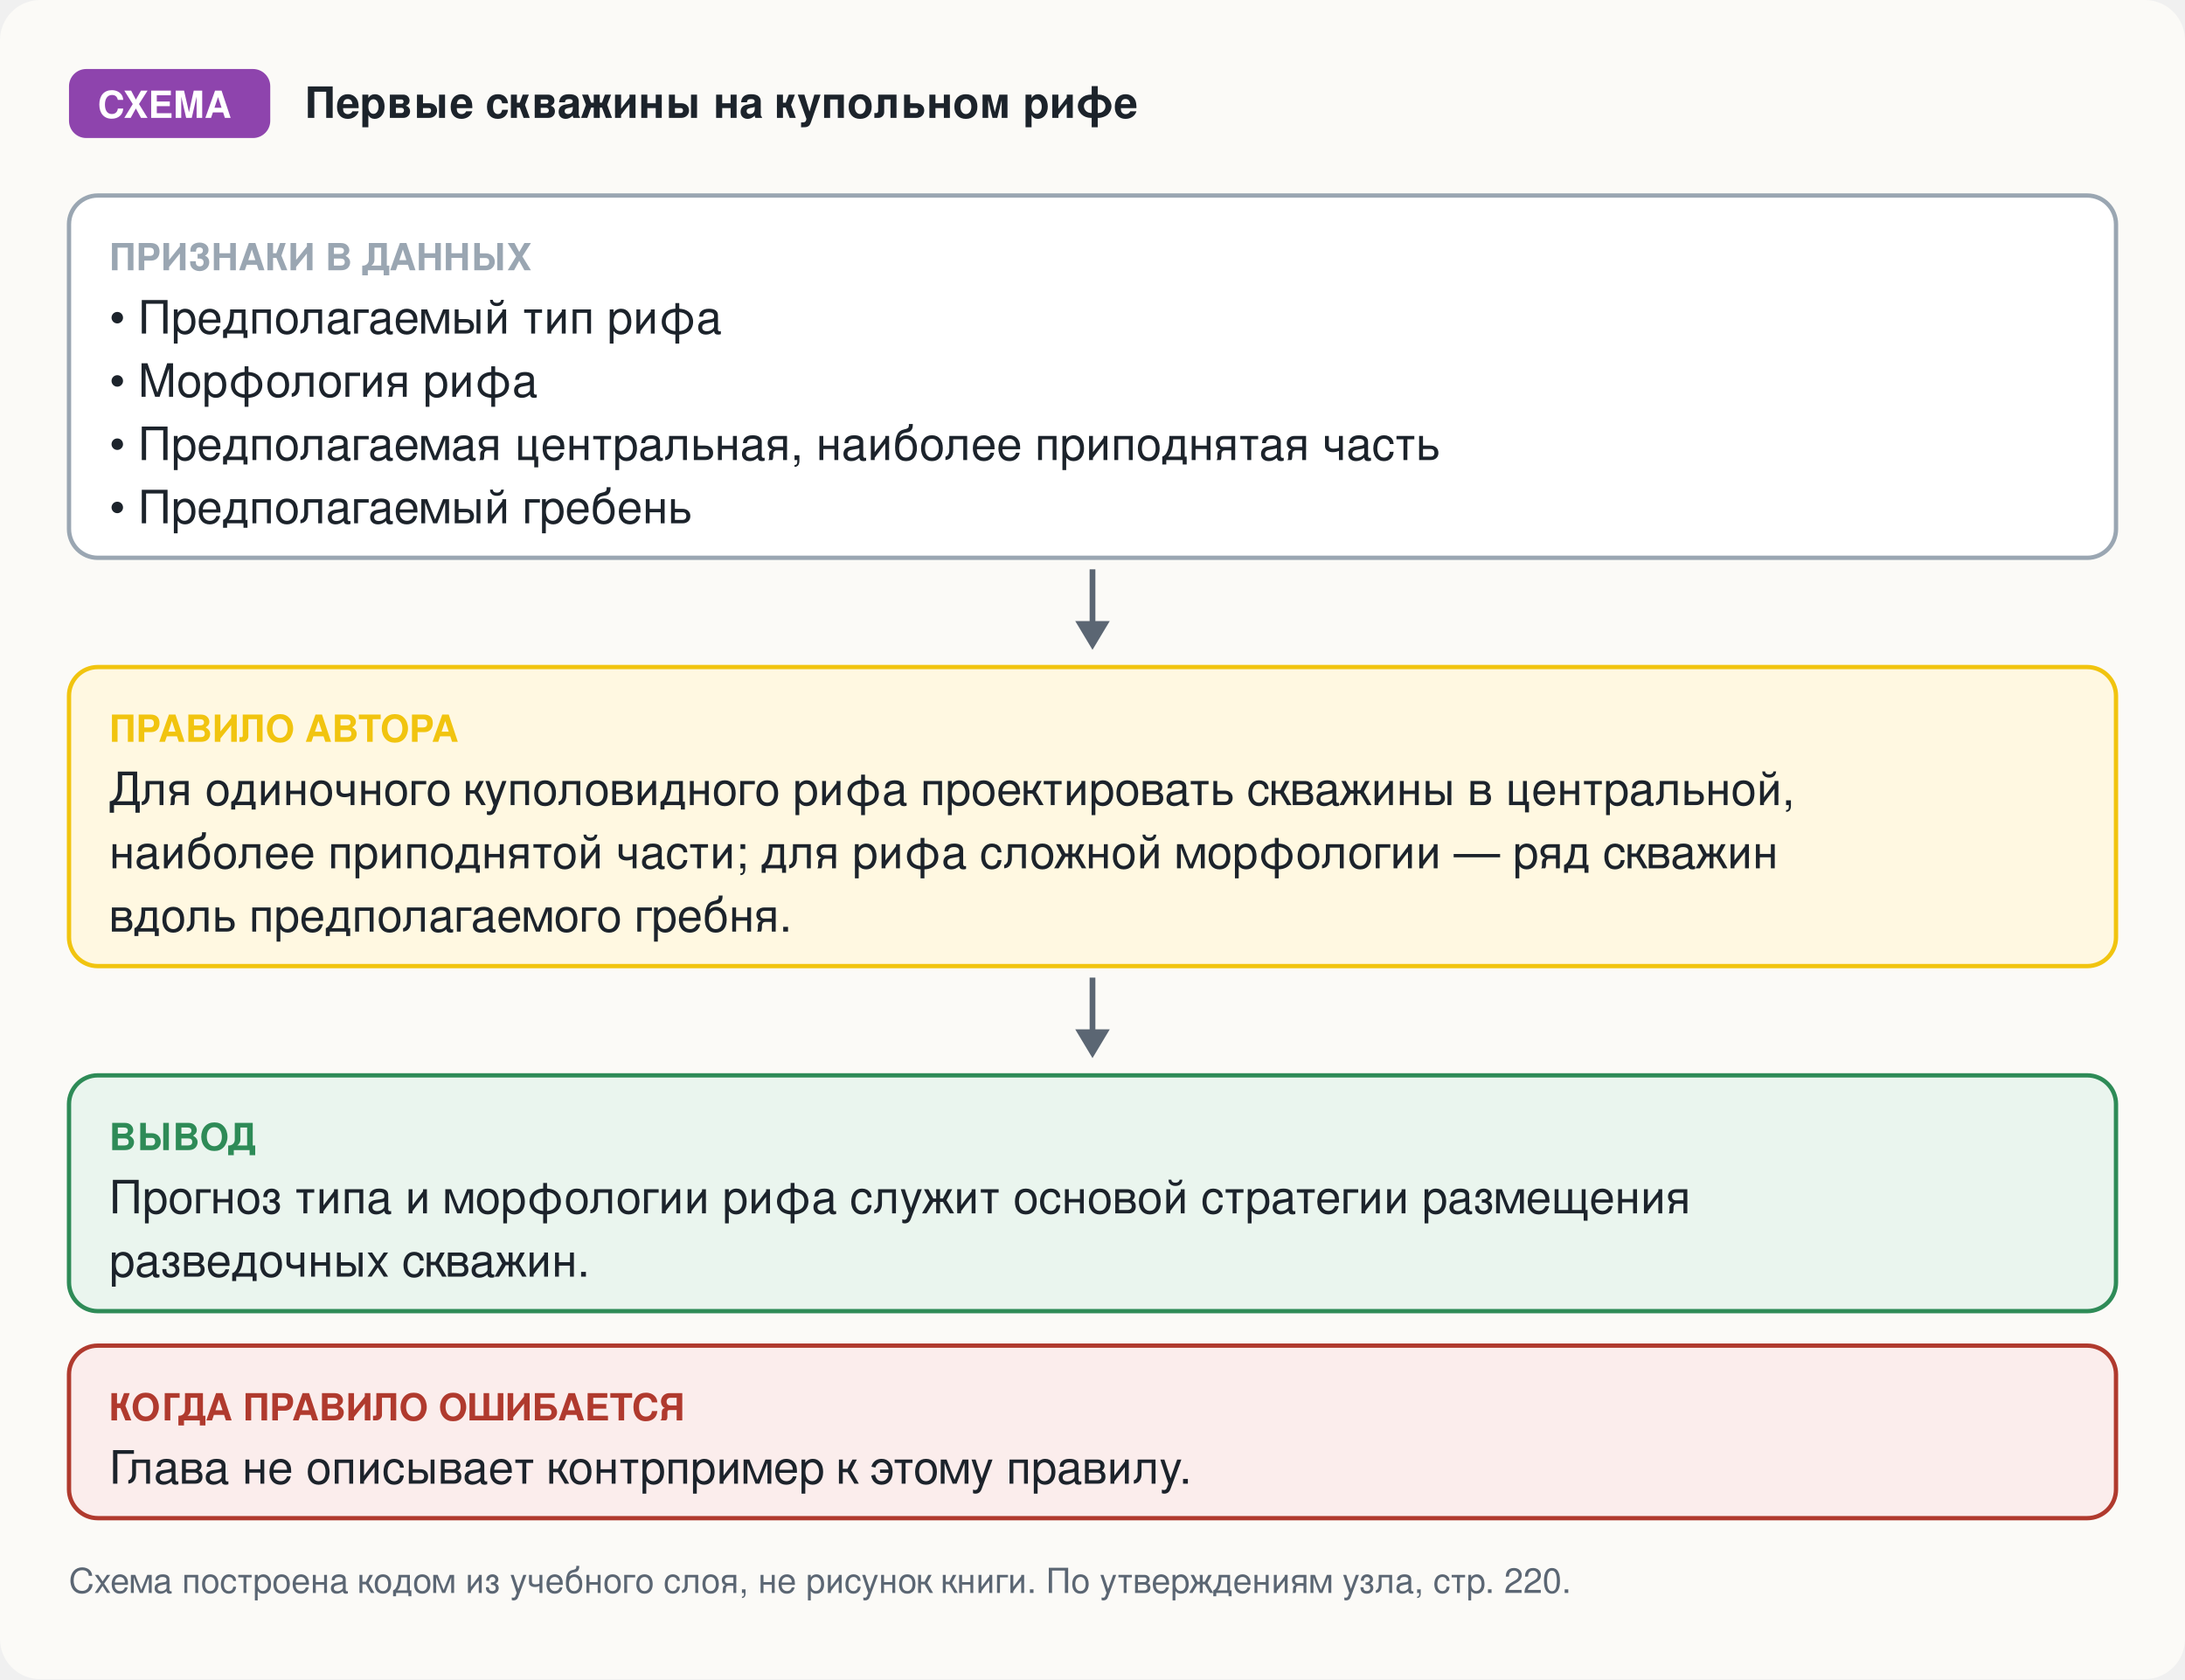
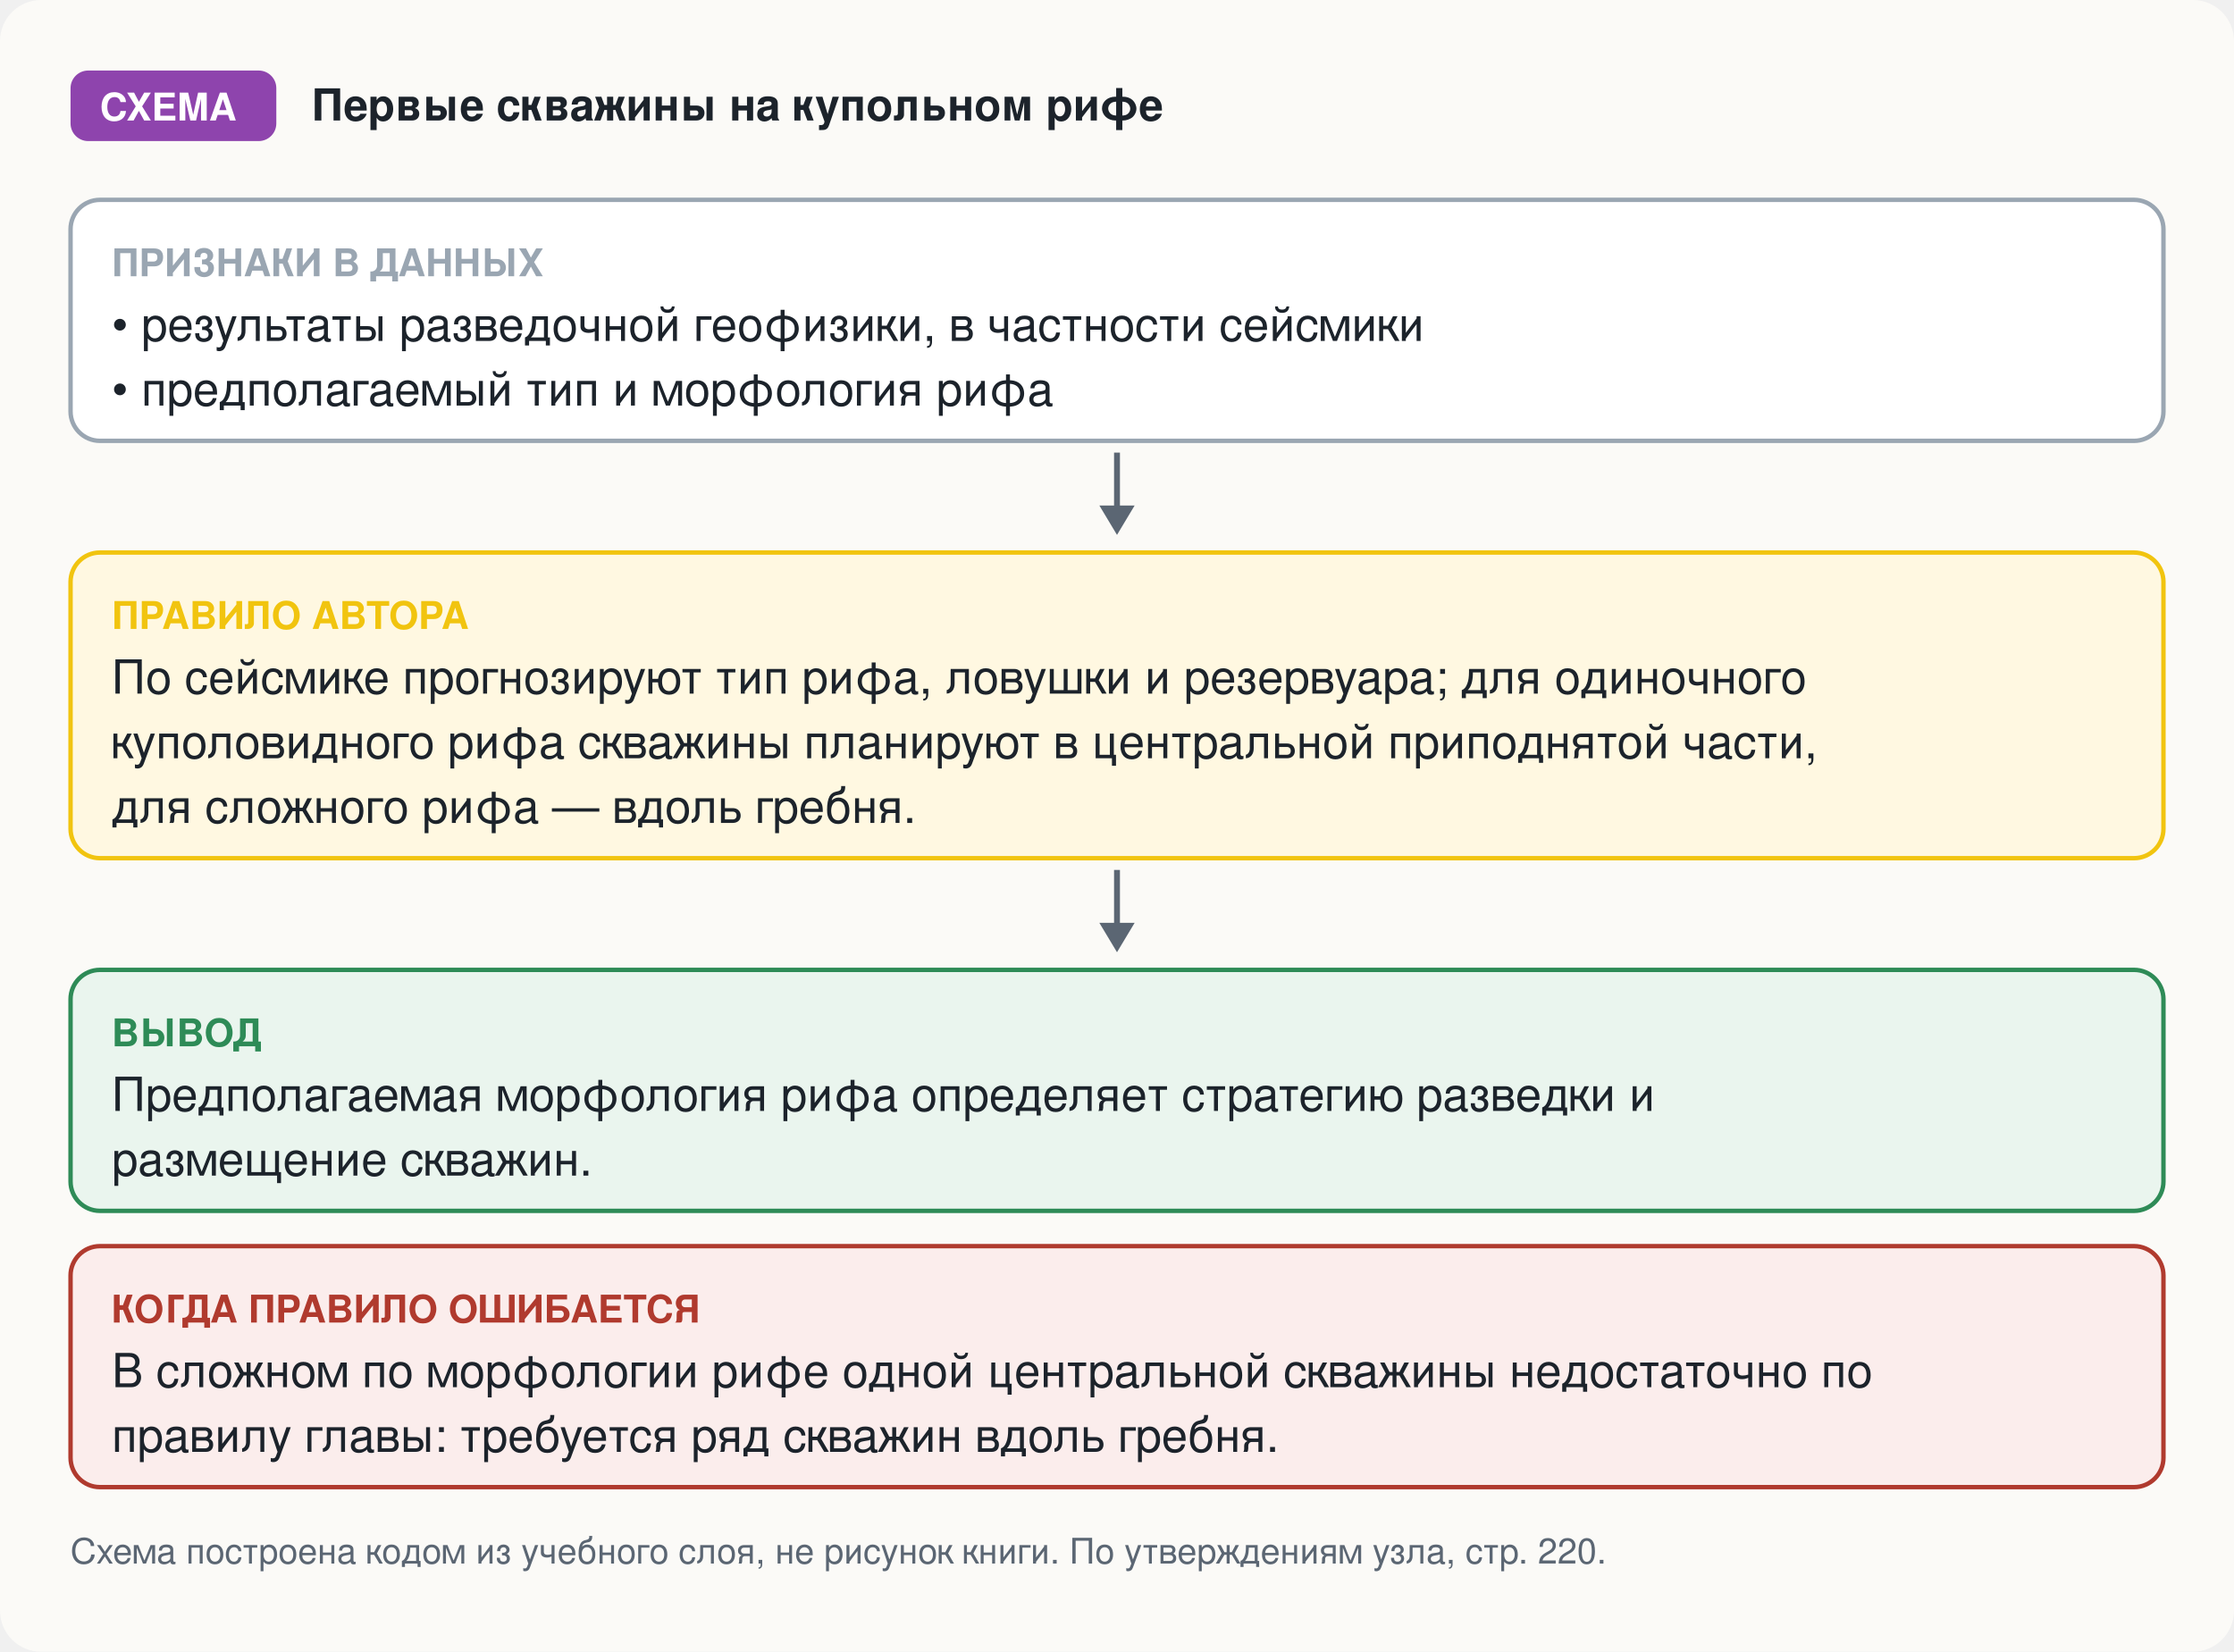
- <svg xmlns="http://www.w3.org/2000/svg" viewBox="0 0 760 584" width="760" height="584" role="img">
-   <rect x="0" y="0" width="760" height="584" rx="14" fill="#FBFAF7" />
+ <svg xmlns="http://www.w3.org/2000/svg" viewBox="0 0 760 562" width="760" height="562" role="img">
+   <rect x="0" y="0" width="760" height="562" rx="14" fill="#FBFAF7" />
  <rect x="24" y="24" width="70" height="24" rx="6" fill="#8E44AD" />
  <text x="34" y="41" font-size="13" font-weight="700" fill="#fff" font-family="Segoe UI, -apple-system, Helvetica, Arial, sans-serif">СХЕМА</text>
  <text x="106" y="41" font-size="15" font-weight="700" fill="#1C232B" font-family="Segoe UI, -apple-system, Helvetica, Arial, sans-serif">Первые скважины на купольном рифе</text>
-   <rect x="24" y="68" width="712" height="126" rx="10" fill="#FFFFFF" stroke="#9AA6B2" stroke-width="1.5" />
+   <rect x="24" y="68" width="712" height="82" rx="10" fill="#FFFFFF" stroke="#9AA6B2" stroke-width="1.5" />
  <text x="38" y="94" font-size="13" font-weight="700" fill="#9AA6B2" text-anchor="start" font-family="Segoe UI, -apple-system, Helvetica, Arial, sans-serif">ПРИЗНАКИ В ДАННЫХ</text>
-   <text x="38" y="116" font-size="16" font-weight="400" fill="#1C232B" text-anchor="start" font-family="Segoe UI, -apple-system, Helvetica, Arial, sans-serif">• Предполагаемый тип рифа</text>
-   <text x="38" y="138" font-size="16" font-weight="400" fill="#1C232B" text-anchor="start" font-family="Segoe UI, -apple-system, Helvetica, Arial, sans-serif">• Морфология рифа</text>
-   <text x="38" y="160" font-size="16" font-weight="400" fill="#1C232B" text-anchor="start" font-family="Segoe UI, -apple-system, Helvetica, Arial, sans-serif">• Предполагаемая центральная, наиболее приподнятая часть</text>
-   <text x="38" y="182" font-size="16" font-weight="400" fill="#1C232B" text-anchor="start" font-family="Segoe UI, -apple-system, Helvetica, Arial, sans-serif">• Предполагаемый гребень</text>
-   <line x1="380.0" y1="198" x2="380.0" y2="220" stroke="#5B6673" stroke-width="2" />
-   <polygon points="374.0,216 386.0,216 380.0,226" fill="#5B6673" />
-   <rect x="24" y="232" width="712" height="104" rx="10" fill="#FFF8E1" stroke="#F1C40F" stroke-width="1.5" />
-   <text x="38" y="258" font-size="13" font-weight="700" fill="#F1C40F" text-anchor="start" font-family="Segoe UI, -apple-system, Helvetica, Arial, sans-serif">ПРАВИЛО АВТОРА</text>
-   <text x="38" y="280" font-size="16" font-weight="400" fill="#1C232B" text-anchor="start" font-family="Segoe UI, -apple-system, Helvetica, Arial, sans-serif">Для одиночного куполовидного рифа проектировать скважины в центральной,</text>
-   <text x="38" y="302" font-size="16" font-weight="400" fill="#1C232B" text-anchor="start" font-family="Segoe UI, -apple-system, Helvetica, Arial, sans-serif">наиболее приподнятой части; для рифа сложной морфологии — ряд скважин</text>
-   <text x="38" y="324" font-size="16" font-weight="400" fill="#1C232B" text-anchor="start" font-family="Segoe UI, -apple-system, Helvetica, Arial, sans-serif">вдоль предполагаемого гребня.</text>
-   <line x1="380.0" y1="340" x2="380.0" y2="362" stroke="#5B6673" stroke-width="2" />
-   <polygon points="374.0,358 386.0,358 380.0,368" fill="#5B6673" />
-   <rect x="24" y="374" width="712" height="82" rx="10" fill="#EAF5EE" stroke="#2E8B57" stroke-width="1.5" />
-   <text x="38" y="400" font-size="13" font-weight="700" fill="#2E8B57" text-anchor="start" font-family="Segoe UI, -apple-system, Helvetica, Arial, sans-serif">ВЫВОД</text>
-   <text x="38" y="422" font-size="16" font-weight="400" fill="#1C232B" text-anchor="start" font-family="Segoe UI, -apple-system, Helvetica, Arial, sans-serif">Прогноз типа и морфологии рифа служит основой стратегии размещения</text>
-   <text x="38" y="444" font-size="16" font-weight="400" fill="#1C232B" text-anchor="start" font-family="Segoe UI, -apple-system, Helvetica, Arial, sans-serif">разведочных скважин.</text>
-   <rect x="24" y="468" width="712" height="60" rx="10" fill="#FBEDEC" stroke="#B03A2E" stroke-width="1.5" />
-   <text x="38" y="494" font-size="13" font-weight="700" fill="#B03A2E" text-anchor="start" font-family="Segoe UI, -apple-system, Helvetica, Arial, sans-serif">КОГДА ПРАВИЛО ОШИБАЕТСЯ</text>
-   <text x="38" y="516" font-size="16" font-weight="400" fill="#1C232B" text-anchor="start" font-family="Segoe UI, -apple-system, Helvetica, Arial, sans-serif">Глава не описывает контрпример к этому правилу.</text>
-   <text x="24" y="554" font-size="12" font-weight="400" fill="#5B6673" text-anchor="start" font-family="Segoe UI, -apple-system, Helvetica, Arial, sans-serif">Схема построена кодом из учебного слоя, не рисунок книги. По утверждениям узла, стр. 220.</text>
+   <text x="38" y="116" font-size="16" font-weight="400" fill="#1C232B" text-anchor="start" font-family="Segoe UI, -apple-system, Helvetica, Arial, sans-serif">• результаты разведочной геофизики, в частности сейсмики</text>
+   <text x="38" y="138" font-size="16" font-weight="400" fill="#1C232B" text-anchor="start" font-family="Segoe UI, -apple-system, Helvetica, Arial, sans-serif">• предполагаемый тип и морфология рифа</text>
+   <line x1="380.0" y1="154" x2="380.0" y2="176" stroke="#5B6673" stroke-width="2" />
+   <polygon points="374.0,172 386.0,172 380.0,182" fill="#5B6673" />
+   <rect x="24" y="188" width="712" height="104" rx="10" fill="#FFF8E1" stroke="#F1C40F" stroke-width="1.5" />
+   <text x="38" y="214" font-size="13" font-weight="700" fill="#F1C40F" text-anchor="start" font-family="Segoe UI, -apple-system, Helvetica, Arial, sans-serif">ПРАВИЛО АВТОРА</text>
+   <text x="38" y="236" font-size="16" font-weight="400" fill="#1C232B" text-anchor="start" font-family="Segoe UI, -apple-system, Helvetica, Arial, sans-serif">По сейсмике прогнозируют тип рифа, ловушки и резервуара; для одиночного</text>
+   <text x="38" y="258" font-size="16" font-weight="400" fill="#1C232B" text-anchor="start" font-family="Segoe UI, -apple-system, Helvetica, Arial, sans-serif">куполовидного рифа скважины планируют в центральной приподнятой части,</text>
+   <text x="38" y="280" font-size="16" font-weight="400" fill="#1C232B" text-anchor="start" font-family="Segoe UI, -apple-system, Helvetica, Arial, sans-serif">для сложного рифа — вдоль гребня.</text>
+   <line x1="380.0" y1="296" x2="380.0" y2="318" stroke="#5B6673" stroke-width="2" />
+   <polygon points="374.0,314 386.0,314 380.0,324" fill="#5B6673" />
+   <rect x="24" y="330" width="712" height="82" rx="10" fill="#EAF5EE" stroke="#2E8B57" stroke-width="1.5" />
+   <text x="38" y="356" font-size="13" font-weight="700" fill="#2E8B57" text-anchor="start" font-family="Segoe UI, -apple-system, Helvetica, Arial, sans-serif">ВЫВОД</text>
+   <text x="38" y="378" font-size="16" font-weight="400" fill="#1C232B" text-anchor="start" font-family="Segoe UI, -apple-system, Helvetica, Arial, sans-serif">Предполагаемая морфология рифа определяет стратегию разведки и</text>
+   <text x="38" y="400" font-size="16" font-weight="400" fill="#1C232B" text-anchor="start" font-family="Segoe UI, -apple-system, Helvetica, Arial, sans-serif">размещение скважин.</text>
+   <rect x="24" y="424" width="712" height="82" rx="10" fill="#FBEDEC" stroke="#B03A2E" stroke-width="1.5" />
+   <text x="38" y="450" font-size="13" font-weight="700" fill="#B03A2E" text-anchor="start" font-family="Segoe UI, -apple-system, Helvetica, Arial, sans-serif">КОГДА ПРАВИЛО ОШИБАЕТСЯ</text>
+   <text x="38" y="472" font-size="16" font-weight="400" fill="#1C232B" text-anchor="start" font-family="Segoe UI, -apple-system, Helvetica, Arial, sans-serif">В сложном по морфологии рифе одной центральной скважины недостаточно по</text>
+   <text x="38" y="494" font-size="16" font-weight="400" fill="#1C232B" text-anchor="start" font-family="Segoe UI, -apple-system, Helvetica, Arial, sans-serif">правилу главы: требуется ряд скважин вдоль гребня.</text>
+   <text x="24" y="532" font-size="12" font-weight="400" fill="#5B6673" text-anchor="start" font-family="Segoe UI, -apple-system, Helvetica, Arial, sans-serif">Схема построена кодом из учебного слоя, не рисунок книги. По утверждениям узла, стр. 220.</text>
</svg>
